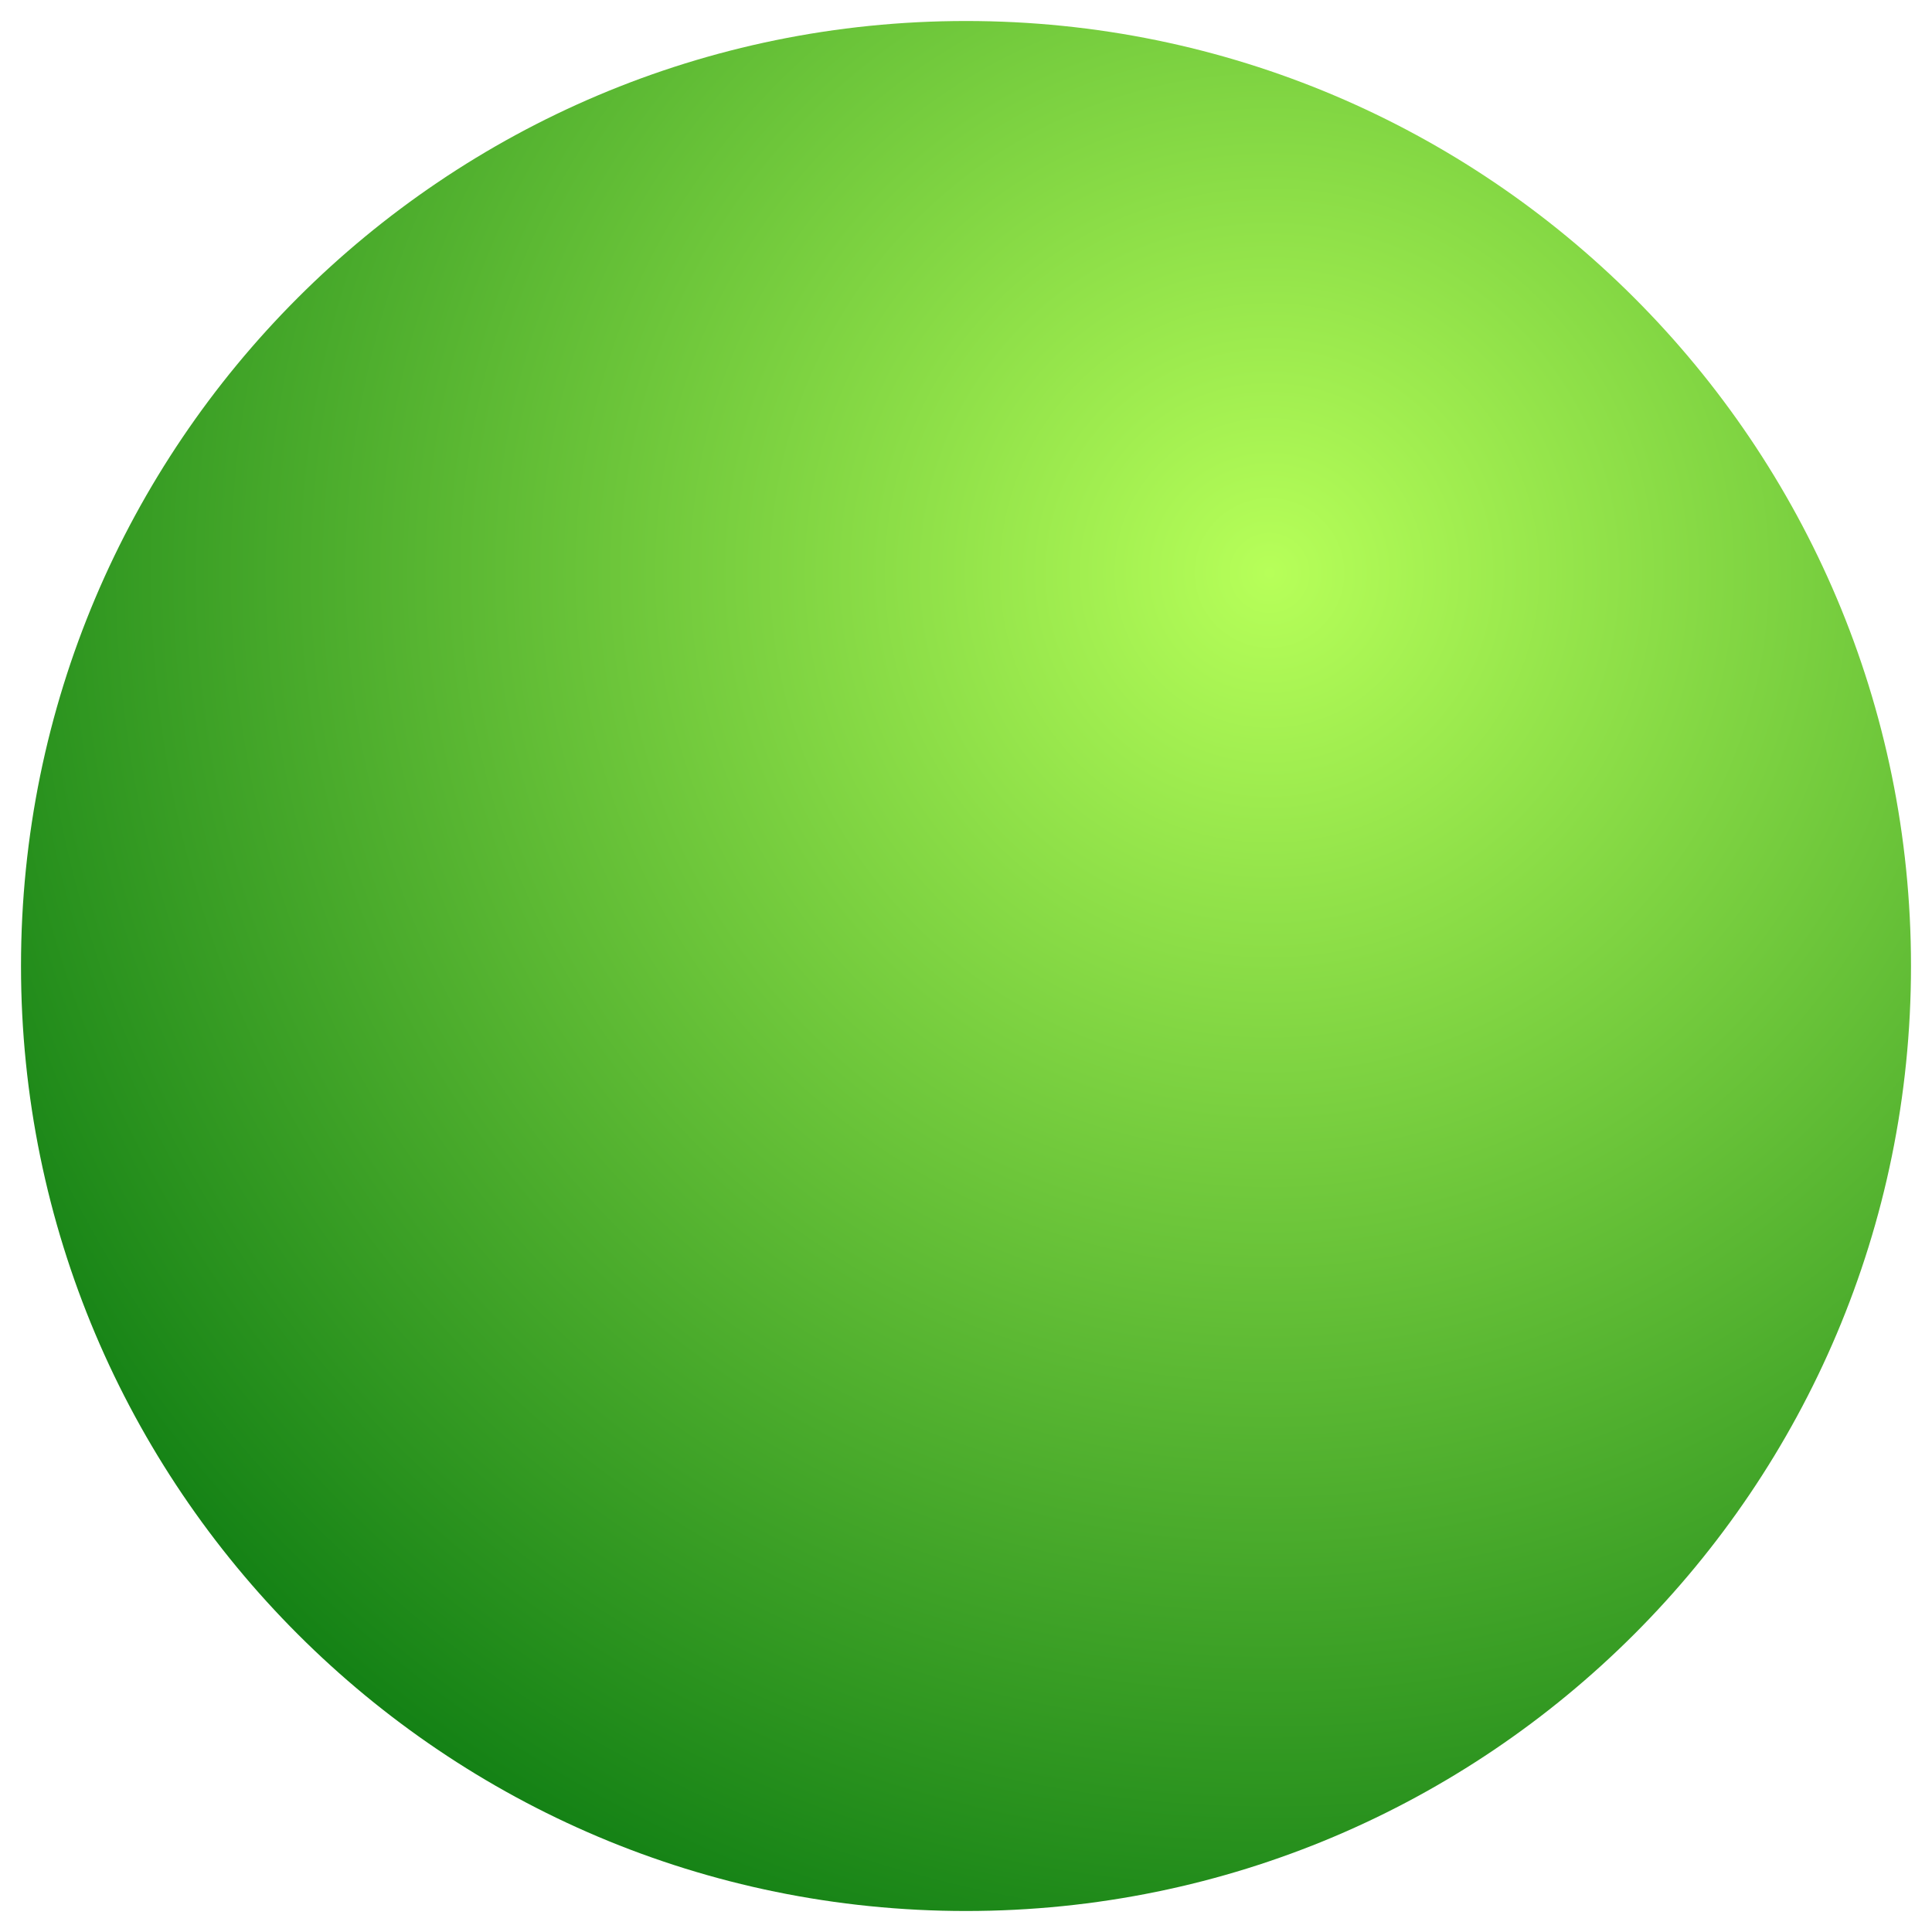
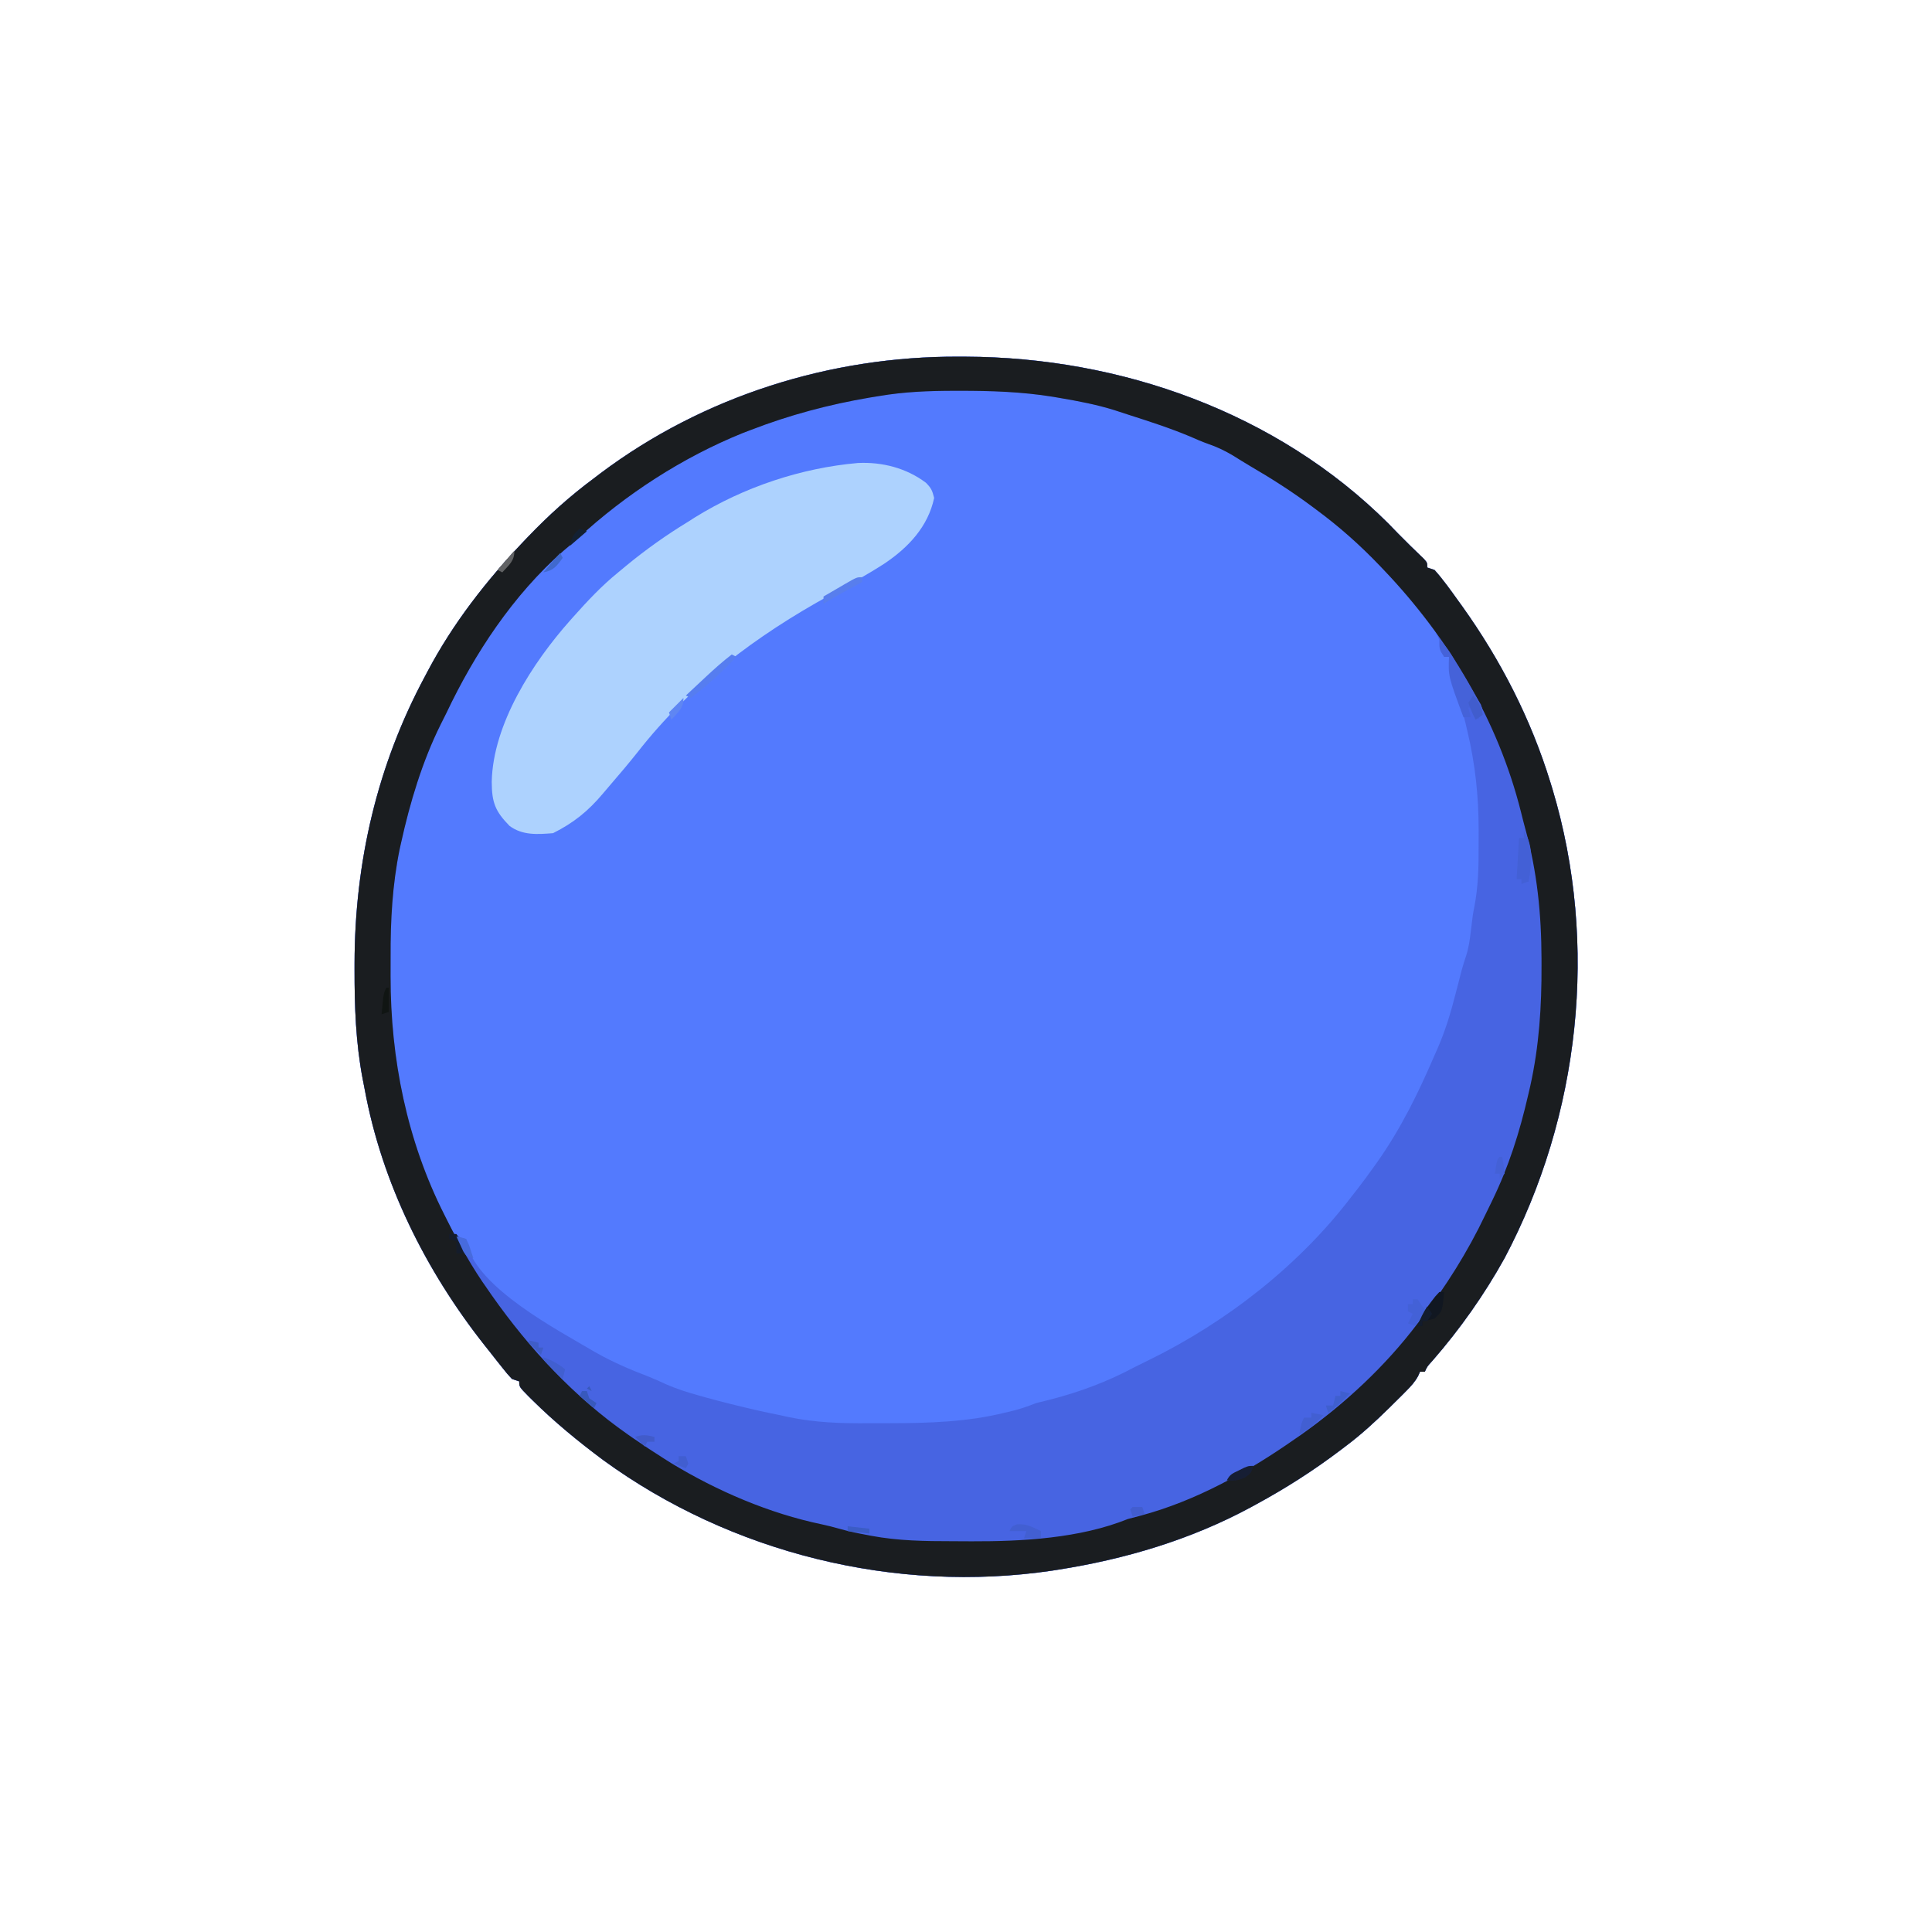
- <svg xmlns="http://www.w3.org/2000/svg" version="1.0" id="Layer_1" x="0px" y="0px" width="46" height="46" viewBox="-0.5 -0.5 46 46" enable-background="new 0 0 45 45" xml:space="preserve">
-   <g>
-     <radialGradient id="SVGID_1_" cx="29.727" cy="13.14" r="38.53" gradientUnits="userSpaceOnUse">
-       <stop offset="0" style="stop-color:#B7FF59" />
-       <stop offset="1" style="stop-color:#00720D" />
-     </radialGradient>
-     <circle fill="url(#SVGID_1_)" cx="22.5" cy="22.5" r="22.5" stroke-width="1" />
-   </g>
+ <svg xmlns="http://www.w3.org/2000/svg" version="1.1" width="800" height="800">
+   <path d="M0 0 C0.947 0.002 1.894 0.004 2.869 0.007 C67.137 0.241 131.81 23.086 177.938 69.062 C179.316 70.475 180.692 71.892 182.062 73.312 C182.929 74.179 183.795 75.045 184.688 75.938 C185.471 76.721 186.255 77.505 187.062 78.312 C187.675 78.902 188.287 79.491 188.918 80.098 C189.564 80.725 190.21 81.353 190.875 82 C191.48 82.581 192.084 83.163 192.707 83.762 C194.062 85.312 194.062 85.312 194.062 87.312 C195.053 87.642 196.042 87.972 197.062 88.312 C200.726 92.372 203.871 96.877 207.062 101.312 C207.588 102.04 208.114 102.768 208.655 103.518 C224.575 125.818 237.013 150.103 245.062 176.312 C245.354 177.263 245.646 178.213 245.947 179.191 C265.157 243.399 257.287 314.281 226.062 373.312 C217.595 388.56 207.65 402.621 196.215 415.766 C194.07 418.1 194.07 418.1 193.062 420.312 C192.403 420.312 191.743 420.312 191.062 420.312 C190.81 420.89 190.557 421.467 190.297 422.062 C188.913 424.586 187.347 426.287 185.316 428.324 C184.193 429.454 184.193 429.454 183.047 430.607 C182.248 431.396 181.448 432.186 180.625 433 C179.804 433.814 178.983 434.627 178.137 435.466 C172.358 441.142 166.562 446.464 160.062 451.312 C159.435 451.79 158.807 452.267 158.16 452.758 C146.973 461.235 135.399 468.626 123.062 475.312 C122.396 475.677 121.729 476.041 121.042 476.417 C96.14 489.878 68.946 497.948 41.062 502.312 C40.31 502.431 39.557 502.55 38.782 502.672 C-26.169 512.292 -94.241 495.443 -147.18 456.887 C-157.495 449.208 -167.358 441.116 -176.5 432.062 C-177.055 431.513 -177.61 430.964 -178.181 430.398 C-181.938 426.57 -181.938 426.57 -181.938 424.312 C-182.928 423.983 -183.917 423.652 -184.938 423.312 C-186.848 421.266 -186.848 421.266 -189 418.562 C-190.195 417.062 -190.195 417.062 -191.414 415.531 C-192.255 414.458 -193.096 413.385 -193.938 412.312 C-195.156 410.781 -195.156 410.781 -196.398 409.219 C-220.71 378.402 -238.815 342.055 -245.938 303.312 C-246.225 301.838 -246.513 300.364 -246.801 298.891 C-249.643 283.872 -250.144 269.058 -250.125 253.812 C-250.124 252.925 -250.124 252.038 -250.123 251.124 C-250.046 209.461 -240.775 169.203 -220.938 132.312 C-220.596 131.665 -220.255 131.018 -219.904 130.351 C-209.321 110.329 -195.53 92.683 -179.938 76.312 C-179.367 75.714 -178.797 75.115 -178.209 74.498 C-169.677 65.603 -160.837 57.647 -150.938 50.312 C-150.027 49.619 -149.117 48.925 -148.18 48.211 C-105.594 16.303 -53.031 -0.218 0 0 Z " fill="#537AFE" transform="translate(396.9375,147.6875)" />
+   <path d="M0 0 C0.947 0.002 1.894 0.004 2.869 0.007 C67.137 0.241 131.81 23.086 177.938 69.062 C179.316 70.475 180.692 71.892 182.062 73.312 C182.929 74.179 183.795 75.045 184.688 75.938 C185.471 76.721 186.255 77.505 187.062 78.312 C187.675 78.902 188.287 79.491 188.918 80.098 C189.564 80.725 190.21 81.353 190.875 82 C191.48 82.581 192.084 83.163 192.707 83.762 C194.062 85.312 194.062 85.312 194.062 87.312 C195.053 87.642 196.042 87.972 197.062 88.312 C200.726 92.372 203.871 96.877 207.062 101.312 C207.588 102.04 208.114 102.768 208.655 103.518 C224.575 125.818 237.013 150.103 245.062 176.312 C245.354 177.263 245.646 178.213 245.947 179.191 C265.157 243.399 257.287 314.281 226.062 373.312 C217.595 388.56 207.65 402.621 196.215 415.766 C194.07 418.1 194.07 418.1 193.062 420.312 C192.403 420.312 191.743 420.312 191.062 420.312 C190.81 420.89 190.557 421.467 190.297 422.062 C188.913 424.586 187.347 426.287 185.316 428.324 C184.193 429.454 184.193 429.454 183.047 430.607 C182.248 431.396 181.448 432.186 180.625 433 C179.804 433.814 178.983 434.627 178.137 435.466 C172.358 441.142 166.562 446.464 160.062 451.312 C159.435 451.79 158.807 452.267 158.16 452.758 C146.973 461.235 135.399 468.626 123.062 475.312 C122.396 475.677 121.729 476.041 121.042 476.417 C96.14 489.878 68.946 497.948 41.062 502.312 C40.31 502.431 39.557 502.55 38.782 502.672 C-26.169 512.292 -94.241 495.443 -147.18 456.887 C-157.495 449.208 -167.358 441.116 -176.5 432.062 C-177.055 431.513 -177.61 430.964 -178.181 430.398 C-181.938 426.57 -181.938 426.57 -181.938 424.312 C-182.928 423.983 -183.917 423.652 -184.938 423.312 C-186.848 421.266 -186.848 421.266 -189 418.562 C-190.195 417.062 -190.195 417.062 -191.414 415.531 C-192.255 414.458 -193.096 413.385 -193.938 412.312 C-195.156 410.781 -195.156 410.781 -196.398 409.219 C-220.71 378.402 -238.815 342.055 -245.938 303.312 C-246.225 301.838 -246.513 300.364 -246.801 298.891 C-249.643 283.872 -250.144 269.058 -250.125 253.812 C-250.124 252.925 -250.124 252.038 -250.123 251.124 C-250.046 209.461 -240.775 169.203 -220.938 132.312 C-220.596 131.665 -220.255 131.018 -219.904 130.351 C-209.321 110.329 -195.53 92.683 -179.938 76.312 C-179.367 75.714 -178.797 75.115 -178.209 74.498 C-169.677 65.603 -160.837 57.647 -150.938 50.312 C-150.027 49.619 -149.117 48.925 -148.18 48.211 C-105.594 16.303 -53.031 -0.218 0 0 Z M-32.938 16.312 C-34.212 16.519 -35.487 16.725 -36.801 16.938 C-53.612 19.79 -70.037 24.163 -85.938 30.312 C-87.058 30.739 -88.178 31.166 -89.332 31.605 C-114.346 41.724 -137.877 56.963 -157.688 75.25 C-159.665 77.063 -161.689 78.783 -163.75 80.5 C-184.434 98.697 -200.325 122.75 -212.069 147.503 C-212.836 149.101 -213.64 150.681 -214.449 152.258 C-222.086 167.616 -227.192 184.668 -230.875 201.375 C-231.062 202.216 -231.249 203.057 -231.442 203.923 C-234.475 218.706 -235.27 233.523 -235.198 248.571 C-235.188 251.245 -235.198 253.918 -235.211 256.592 C-235.239 290.737 -228.364 324.713 -212.938 355.312 C-212.471 356.268 -212.004 357.223 -211.523 358.207 C-209.589 362.604 -209.589 362.604 -205.793 365.039 C-205.181 365.129 -204.568 365.22 -203.938 365.312 C-203.81 366.405 -203.81 366.405 -203.68 367.52 C-198.774 385.981 -166.144 402.942 -150.758 412.066 C-143.468 416.246 -135.891 419.479 -128.053 422.469 C-125.832 423.355 -123.674 424.337 -121.504 425.34 C-116.861 427.424 -112.149 428.892 -107.25 430.25 C-105.898 430.63 -105.898 430.63 -104.519 431.017 C-97.943 432.831 -91.335 434.473 -84.688 436 C-83.863 436.19 -83.038 436.38 -82.189 436.576 C-79.444 437.187 -76.693 437.752 -73.938 438.312 C-72.732 438.577 -71.526 438.841 -70.284 439.113 C-59.207 441.411 -48.39 441.744 -37.1 441.649 C-34.139 441.625 -31.178 441.628 -28.217 441.635 C-12.446 441.612 3.617 441.11 19 437.312 C19.726 437.147 20.453 436.983 21.201 436.812 C24.983 435.928 28.467 434.753 32.062 433.312 C33.979 432.831 35.897 432.351 37.818 431.889 C50.092 428.737 61.924 424.331 73.062 418.312 C75.062 417.314 77.069 416.332 79.076 415.349 C111.244 399.553 141.36 375.999 163.062 347.312 C163.747 346.445 164.431 345.577 165.137 344.684 C167.518 341.61 169.812 338.483 172.062 335.312 C172.547 334.631 173.032 333.95 173.532 333.249 C183.247 319.419 190.395 304.81 197.062 289.312 C197.499 288.329 197.936 287.346 198.386 286.333 C201.567 279.018 203.786 271.661 205.75 263.938 C206.336 261.679 206.923 259.421 207.512 257.164 C207.763 256.183 208.014 255.201 208.272 254.19 C208.829 252.163 209.453 250.154 210.124 248.162 C211.22 244.834 211.649 241.665 212.062 238.188 C212.929 230.993 212.929 230.993 213.562 227.77 C215.168 219.441 215.369 211.354 215.323 202.905 C215.313 200.58 215.323 198.255 215.336 195.93 C215.35 182.05 213.914 168.657 210.688 155.125 C210.471 154.192 210.255 153.26 210.032 152.299 C208.56 146.067 206.825 139.987 204.844 133.898 C203.875 130.692 203.372 127.641 203.062 124.312 C202.403 124.312 201.743 124.312 201.062 124.312 C200.962 123.741 200.861 123.17 200.758 122.582 C197.573 108.86 185.552 98.171 176.062 88.312 C175.51 87.733 174.958 87.154 174.39 86.557 C166.181 77.976 157.615 70.361 148.062 63.312 C147.49 62.885 146.918 62.457 146.329 62.017 C138.111 55.892 129.6 50.462 120.748 45.306 C118.348 43.891 115.991 42.408 113.625 40.938 C110.232 38.904 106.945 37.35 103.207 36.074 C100.706 35.186 98.307 34.126 95.875 33.062 C87.584 29.584 79.044 26.835 70.488 24.091 C68.469 23.443 66.455 22.782 64.441 22.117 C57.08 19.828 49.655 18.421 42.062 17.125 C41.089 16.958 40.116 16.791 39.114 16.618 C26.212 14.529 13.302 14.106 0.25 14.125 C-0.801 14.125 -0.801 14.125 -1.873 14.126 C-12.363 14.145 -22.577 14.536 -32.938 16.312 Z " fill="#4764E2" transform="translate(396.9375,147.6875)" />
+   <path d="M0 0 C0.947 0.002 1.894 0.004 2.869 0.007 C67.137 0.241 131.81 23.086 177.938 69.062 C179.316 70.475 180.692 71.892 182.062 73.312 C182.929 74.179 183.795 75.045 184.688 75.938 C185.471 76.721 186.255 77.505 187.062 78.312 C187.675 78.902 188.287 79.491 188.918 80.098 C189.564 80.725 190.21 81.353 190.875 82 C191.48 82.581 192.084 83.163 192.707 83.762 C194.062 85.312 194.062 85.312 194.062 87.312 C195.053 87.642 196.042 87.972 197.062 88.312 C200.726 92.372 203.871 96.877 207.062 101.312 C207.588 102.04 208.114 102.768 208.655 103.518 C224.575 125.818 237.013 150.103 245.062 176.312 C245.354 177.263 245.646 178.213 245.947 179.191 C265.157 243.399 257.287 314.281 226.062 373.312 C217.595 388.56 207.65 402.621 196.215 415.766 C194.07 418.1 194.07 418.1 193.062 420.312 C192.403 420.312 191.743 420.312 191.062 420.312 C190.81 420.89 190.557 421.467 190.297 422.062 C188.913 424.586 187.347 426.287 185.316 428.324 C184.193 429.454 184.193 429.454 183.047 430.607 C182.248 431.396 181.448 432.186 180.625 433 C179.804 433.814 178.983 434.627 178.137 435.466 C172.358 441.142 166.562 446.464 160.062 451.312 C159.435 451.79 158.807 452.267 158.16 452.758 C146.973 461.235 135.399 468.626 123.062 475.312 C122.396 475.677 121.729 476.041 121.042 476.417 C96.14 489.878 68.946 497.948 41.062 502.312 C40.31 502.431 39.557 502.55 38.782 502.672 C-26.169 512.292 -94.241 495.443 -147.18 456.887 C-157.495 449.208 -167.358 441.116 -176.5 432.062 C-177.055 431.513 -177.61 430.964 -178.181 430.398 C-181.938 426.57 -181.938 426.57 -181.938 424.312 C-182.928 423.983 -183.917 423.652 -184.938 423.312 C-186.848 421.266 -186.848 421.266 -189 418.562 C-190.195 417.062 -190.195 417.062 -191.414 415.531 C-192.255 414.458 -193.096 413.385 -193.938 412.312 C-195.156 410.781 -195.156 410.781 -196.398 409.219 C-220.71 378.402 -238.815 342.055 -245.938 303.312 C-246.225 301.838 -246.513 300.364 -246.801 298.891 C-249.643 283.872 -250.144 269.058 -250.125 253.812 C-250.124 252.925 -250.124 252.038 -250.123 251.124 C-250.046 209.461 -240.775 169.203 -220.938 132.312 C-220.596 131.665 -220.255 131.018 -219.904 130.351 C-209.321 110.329 -195.53 92.683 -179.938 76.312 C-179.367 75.714 -178.797 75.115 -178.209 74.498 C-169.677 65.603 -160.837 57.647 -150.938 50.312 C-150.027 49.619 -149.117 48.925 -148.18 48.211 C-105.594 16.303 -53.031 -0.218 0 0 Z M-32.938 16.312 C-34.212 16.519 -35.487 16.725 -36.801 16.938 C-53.612 19.79 -70.037 24.163 -85.938 30.312 C-87.058 30.739 -88.178 31.166 -89.332 31.605 C-114.346 41.724 -137.877 56.963 -157.688 75.25 C-159.665 77.063 -161.689 78.783 -163.75 80.5 C-184.434 98.697 -200.325 122.75 -212.069 147.503 C-212.836 149.101 -213.64 150.681 -214.449 152.258 C-222.086 167.616 -227.192 184.668 -230.875 201.375 C-231.062 202.216 -231.249 203.057 -231.442 203.923 C-234.475 218.706 -235.27 233.523 -235.198 248.571 C-235.188 251.245 -235.198 253.918 -235.211 256.592 C-235.239 290.695 -228.421 324.773 -212.938 355.312 C-212.364 356.452 -212.364 356.452 -211.78 357.615 C-206.726 367.614 -201.459 377.186 -194.938 386.312 C-194.056 387.587 -194.056 387.587 -193.156 388.887 C-177.592 410.947 -159.104 430.812 -136.938 446.312 C-135.947 447.006 -135.947 447.006 -134.937 447.713 C-130.665 450.678 -126.333 453.534 -121.938 456.312 C-120.969 456.925 -120.001 457.537 -119.004 458.168 C-99.936 469.725 -78.452 478.976 -56.602 483.523 C-54.199 484.041 -51.811 484.637 -49.449 485.316 C-45.704 486.379 -41.949 487.169 -38.125 487.875 C-37.477 488.001 -36.829 488.126 -36.162 488.256 C-25.01 490.342 -13.967 490.499 -2.655 490.498 C0.028 490.5 2.711 490.518 5.395 490.537 C26.528 490.605 50.314 489.279 70.062 481.312 C71.816 480.842 73.569 480.373 75.326 479.919 C98.135 473.863 119.812 461.785 139.062 448.312 C139.951 447.7 140.839 447.088 141.754 446.457 C159.811 433.709 176.755 417.981 190.062 400.312 C190.482 399.764 190.901 399.216 191.333 398.652 C201.755 384.994 210.754 370.784 218.133 355.261 C219.042 353.356 219.97 351.463 220.902 349.57 C227.79 335.441 232.291 321.177 235.812 305.875 C236.106 304.614 236.4 303.354 236.703 302.055 C240.391 285.443 241.445 269.045 241.375 252.062 C241.373 250.719 241.373 250.719 241.37 249.348 C241.315 230.798 239.589 213.278 234.622 195.371 C234.007 193.109 233.437 190.838 232.871 188.562 C223.36 150.604 202.919 116.537 176.062 88.312 C175.523 87.745 174.984 87.177 174.428 86.591 C166.21 77.998 157.627 70.37 148.062 63.312 C147.49 62.885 146.918 62.457 146.329 62.017 C138.111 55.892 129.6 50.462 120.748 45.306 C118.348 43.891 115.991 42.408 113.625 40.938 C110.232 38.904 106.945 37.35 103.207 36.074 C100.706 35.186 98.307 34.126 95.875 33.062 C87.584 29.584 79.044 26.835 70.488 24.091 C68.469 23.443 66.455 22.782 64.441 22.117 C57.08 19.828 49.655 18.421 42.062 17.125 C41.089 16.958 40.116 16.791 39.114 16.618 C26.212 14.529 13.302 14.106 0.25 14.125 C-0.801 14.125 -0.801 14.125 -1.873 14.126 C-12.363 14.145 -22.577 14.536 -32.938 16.312 Z " fill="#1A1D20" transform="translate(396.9375,147.6875)" />
+   <path d="M0 0 C10.043 -0.471 19.982 2.056 28.121 8.16 C30.337 10.388 30.75 11.301 31.559 14.473 C29.022 26.376 20.88 34.98 11.034 41.604 C3.731 46.336 -3.908 50.496 -11.531 54.684 C-42.228 71.558 -69.477 91.941 -91.203 119.695 C-94.973 124.456 -98.911 129.074 -102.874 133.676 C-103.774 134.726 -104.67 135.781 -105.56 136.84 C-111.718 144.162 -117.728 149.022 -126.254 153.285 C-132.694 153.786 -138.862 154.265 -144.254 150.285 C-150.184 144.229 -151.606 140.604 -151.637 131.998 C-151.132 108.034 -134.631 82.6 -119.254 65.285 C-118.782 64.753 -118.309 64.22 -117.823 63.671 C-111.98 57.119 -106.088 50.82 -99.254 45.285 C-98.143 44.362 -97.033 43.439 -95.922 42.516 C-87.729 35.771 -79.314 29.8 -70.254 24.285 C-69.328 23.693 -68.403 23.102 -67.449 22.492 C-47.251 9.99 -23.602 2.068 0 0 Z " fill="#ADD2FE" transform="translate(355.2539,191.7148)" />
+   <path d="M0 0 C3.226 2.785 5.18 6.371 7.312 10 C7.705 10.666 8.097 11.331 8.501 12.017 C9.294 13.367 10.084 14.719 10.872 16.073 C11.896 17.822 12.943 19.558 13.992 21.293 C14.552 22.248 15.111 23.203 15.688 24.188 C16.186 25.027 16.685 25.866 17.199 26.73 C18 29 18 29 17.145 31.301 C16.767 31.862 16.389 32.422 16 33 C14 30 14 30 14 28 C13.34 28 12.68 28 12 28 C12.33 29.32 12.66 30.64 13 32 C12.01 32 11.02 32 10 32 C3.673 15.015 3.673 15.015 4 7 C3.34 7 2.68 7 2 7 C0 4 0 4 0 0 Z " fill="#4562D9" transform="translate(596,265)" />
+   <path d="M0 0 C4.12 6.181 3.177 13.939 2 21 C1.01 21.33 0.02 21.66 -1 22 C-1 21.34 -1 20.68 -1 20 C-1.66 20 -2.32 20 -3 20 C-2.67 14.39 -2.34 8.78 -2 3 C-1.34 3 -0.68 3 0 3 C0 2.01 0 1.02 0 0 Z " fill="#4360D6" transform="translate(631,344)" />
+   <path d="M0 0 C0.66 0 1.32 0 2 0 C1.231 8 1.231 8 -2 11 C-4.688 11.75 -4.688 11.75 -7 12 C-7 12.66 -7 13.32 -7 14 C-7.66 14 -8.32 14 -9 14 C-7.657 10.219 -5.97 7.343 -3.5 4.188 C-2.892 3.397 -2.283 2.607 -1.656 1.793 C-0.836 0.905 -0.836 0.905 0 0 Z " fill="#111721" transform="translate(596,535)" />
+   <path d="M0 0 C0.66 0.33 1.32 0.66 2 1 C-3.954 7.122 -10.114 12.931 -17 18 C-17.66 17.67 -18.32 17.34 -19 17 C-16.773 14.914 -14.543 12.832 -12.312 10.75 C-11.687 10.163 -11.061 9.577 -10.416 8.973 C-7.047 5.833 -3.649 2.819 0 0 Z " fill="#567DF0" transform="translate(303,271)" />
+   <path d="M0 0 C0.66 0 1.32 0 2 0 C2.66 0.99 3.32 1.98 4 3 C4.66 3.66 5.32 4.32 6 5 C4.35 6.98 2.7 8.96 1 11 C0.01 10.67 -0.98 10.34 -2 10 C-1.34 8.68 -0.68 7.36 0 6 C-0.66 5.67 -1.32 5.34 -2 5 C-2 4.01 -2 3.02 -2 2 C-1.34 2 -0.68 2 0 2 C0 1.34 0 0.68 0 0 Z " fill="#4361D7" transform="translate(585,538)" />
+   <path d="M0 0 C1.65 0.33 3.3 0.66 5 1 C1.89 4.288 -1.016 6.837 -5 9 C-4.125 4.25 -4.125 4.25 -3 2 C-2.01 2 -1.02 2 0 2 C0 1.34 0 0.68 0 0 Z " fill="#425FD2" transform="translate(543,585)" />
+   <path d="M0 0 C0 0.99 0 1.98 0 3 C-2.31 3 -4.62 3 -7 3 C-6.67 2.01 -6.34 1.02 -6 0 C-8.31 0 -10.62 0 -13 0 C-12 -2 -12 -2 -9.875 -2.812 C-5.869 -3.074 -3.586 -1.758 0 0 Z " fill="#425FD2" transform="translate(431,634)" />
+   <path d="M0 0 C0 0.66 0 1.32 0 2 C-0.736 2.398 -1.472 2.797 -2.23 3.207 C-3.206 3.737 -4.182 4.267 -5.188 4.812 C-6.632 5.596 -6.632 5.596 -8.105 6.395 C-10.774 7.875 -13.394 9.413 -16 11 C-16 10.01 -16 9.02 -16 8 C-13.711 6.661 -11.419 5.329 -9.125 4 C-8.474 3.618 -7.823 3.237 -7.152 2.844 C-2.227 0 -2.227 0 0 0 Z " fill="#587EED" transform="translate(357,239)" />
+   <path d="M0 0 C1.32 0.33 2.64 0.66 4 1 C1.147 3.932 -1.651 6.643 -5 9 C-5.33 8.01 -5.66 7.02 -6 6 C-5.01 6 -4.02 6 -3 6 C-2.67 4.68 -2.34 3.36 -2 2 C-1.34 2 -0.68 2 0 2 C0 1.34 0 0.68 0 0 Z " fill="#3F5FCF" transform="translate(555,576)" />
+   <path d="M0 0 C3.459 1.249 6.147 2.675 9 5 C8.67 6.32 8.34 7.64 8 9 C6.664 7.691 5.331 6.377 4 5.062 C3.257 4.332 2.515 3.601 1.75 2.848 C0 1 0 1 0 0 Z " fill="#415FD0" transform="translate(225,562)" />
+   <path d="M0 0 C2.154 2.622 3.401 4.644 4 8 C3.01 8.66 2.02 9.32 1 10 C-0.625 6.688 -0.625 6.688 -2 3 C-1.34 2.01 -0.68 1.02 0 0 Z " fill="#415DCD" transform="translate(610,288)" />
+   <path d="M0 0 C0.33 0 0.66 0 1 0 C1 3.3 1 6.6 1 10 C0.01 10.33 -0.98 10.66 -2 11 C-1.859 9.541 -1.712 8.083 -1.562 6.625 C-1.481 5.813 -1.4 5.001 -1.316 4.164 C-1 2 -1 2 0 0 Z " fill="#101513" transform="translate(160,409)" />
+   <path d="M0 0 C-1 3 -1 3 -3.25 4.688 C-6.136 6.065 -7.852 6.27 -11 6 C-9.731 3.462 -8.584 3.106 -6.062 1.875 C-5.352 1.522 -4.642 1.169 -3.91 0.805 C-2 0 -2 0 0 0 Z " fill="#161E34" transform="translate(519,607)" />
+   <path d="M0 0 C0 0.66 0 1.32 0 2 C-0.99 2 -1.98 2 -3 2 C-3.33 2.66 -3.66 3.32 -4 4 C-5.32 2.68 -6.64 1.36 -8 0 C-4.71 -1.097 -3.287 -0.8 0 0 Z " fill="#415BCA" transform="translate(271,595)" />
+   <path d="M0 0 C0.99 0 1.98 0 3 0 C5.108 2.888 6 4.385 6 8 C5.01 8 4.02 8 3 8 C3 6.35 3 4.7 3 3 C2.01 2.67 1.02 2.34 0 2 C0 1.34 0 0.68 0 0 Z " fill="#141C2C" transform="translate(186,511)" />
+   <path d="M0 0 C0.33 0 0.66 0 1 0 C1.625 3.375 1.625 3.375 2 7 C1.34 7.66 0.68 8.32 0 9 C0 8.34 0 7.68 0 7 C-0.66 7 -1.32 7 -2 7 C-1.125 1.125 -1.125 1.125 0 0 Z " fill="#4461D7" transform="translate(621,479)" />
+   <path d="M0 0 C2.97 0.33 5.94 0.66 9 1 C9 1.66 9 2.32 9 3 C6.03 2.67 3.06 2.34 0 2 C0 1.34 0 0.68 0 0 Z " fill="#3B5CC5" transform="translate(351,632)" />
+   <path d="M0 0 C1.926 0.352 1.926 0.352 4 1 C5.188 3.375 5.188 3.375 6 6 C6.33 6.99 6.66 7.98 7 9 C4 8 4 8 2.832 6.152 C2.496 5.421 2.159 4.691 1.812 3.938 C1.468 3.204 1.124 2.471 0.77 1.715 C0.516 1.149 0.262 0.583 0 0 Z " fill="#476BDD" transform="translate(189,512)" />
+   <path d="M0 0 C0.66 0.99 1.32 1.98 2 3 C1.01 4.485 1.01 4.485 0 6 C-0.66 6 -1.32 6 -2 6 C-2 6.66 -2 7.32 -2 8 C-2.66 8 -3.32 8 -4 8 C-2.875 5.028 -1.777 2.666 0 0 Z " fill="#131C2D" transform="translate(591,541)" />
+   <path d="M0 0 C0.33 0.66 0.66 1.32 1 2 C-1.478 5.452 -2.796 7.232 -7 8 C-6.021 6.854 -5.042 5.708 -4.062 4.562 C-3.517 3.924 -2.972 3.286 -2.41 2.629 C-1.632 1.73 -0.841 0.841 0 0 Z " fill="#4069CE" transform="translate(232,229)" />
+   <path d="M0 0 C0.99 0.33 1.98 0.66 3 1 C-0.465 3.97 -0.465 3.97 -4 7 C-3.041 3.163 -2.764 2.403 0 0 Z " fill="#132032" transform="translate(240,219)" />
+   <path d="M0 0 C0.99 0 1.98 0 3 0 C3.33 0.99 3.66 1.98 4 3 C3.67 3.66 3.34 4.32 3 5 C0.525 4.01 0.525 4.01 -2 3 C-1.34 2.67 -0.68 2.34 0 2 C0 1.34 0 0.68 0 0 Z " fill="#415ED0" transform="translate(281,603)" />
+   <path d="M0 0 C0.33 0.66 0.66 1.32 1 2 C0.34 1.67 -0.32 1.34 -1 1 C-0.67 0.67 -0.34 0.34 0 0 Z M-3 2 C-2.34 2 -1.68 2 -1 2 C-0.67 2.99 -0.34 3.98 0 5 C0.99 5.66 1.98 6.32 3 7 C2.67 7.66 2.34 8.32 2 9 C0.02 7.35 -1.96 5.7 -4 4 C-3.67 3.34 -3.34 2.68 -3 2 Z " fill="#3859BD" transform="translate(244,574)" />
+   <path d="M0 0 C0 4.39 -2.128 5.769 -5 9 C-5.66 8.67 -6.32 8.34 -7 8 C-4.69 5.36 -2.38 2.72 0 0 Z " fill="#616264" transform="translate(213,228)" />
+   <path d="M0 0 C1.32 0 2.64 0 4 0 C4.33 0.99 4.66 1.98 5 3 C3.35 3.33 1.7 3.66 0 4 C-0.33 3.01 -0.66 2.02 -1 1 C-0.67 0.67 -0.34 0.34 0 0 Z " fill="#425DCF" transform="translate(469,624)" />
+   <path d="M0 0 C1.32 0.33 2.64 0.66 4 1 C4 1.66 4 2.32 4 3 C4.66 3 5.32 3 6 3 C5.67 3.99 5.34 4.98 5 6 C3.312 4.355 1.646 2.687 0 1 C0 0.67 0 0.34 0 0 Z M6 2 C8 3 8 3 8 3 Z " fill="#3F5DC8" transform="translate(219,555)" />
+   <path d="M0 0 C0 4.39 -2.128 5.769 -5 9 C-5.33 8.01 -5.66 7.02 -6 6 C-4.02 4.02 -2.04 2.04 0 0 Z " fill="#5F86F3" transform="translate(283,289)" />
</svg>
